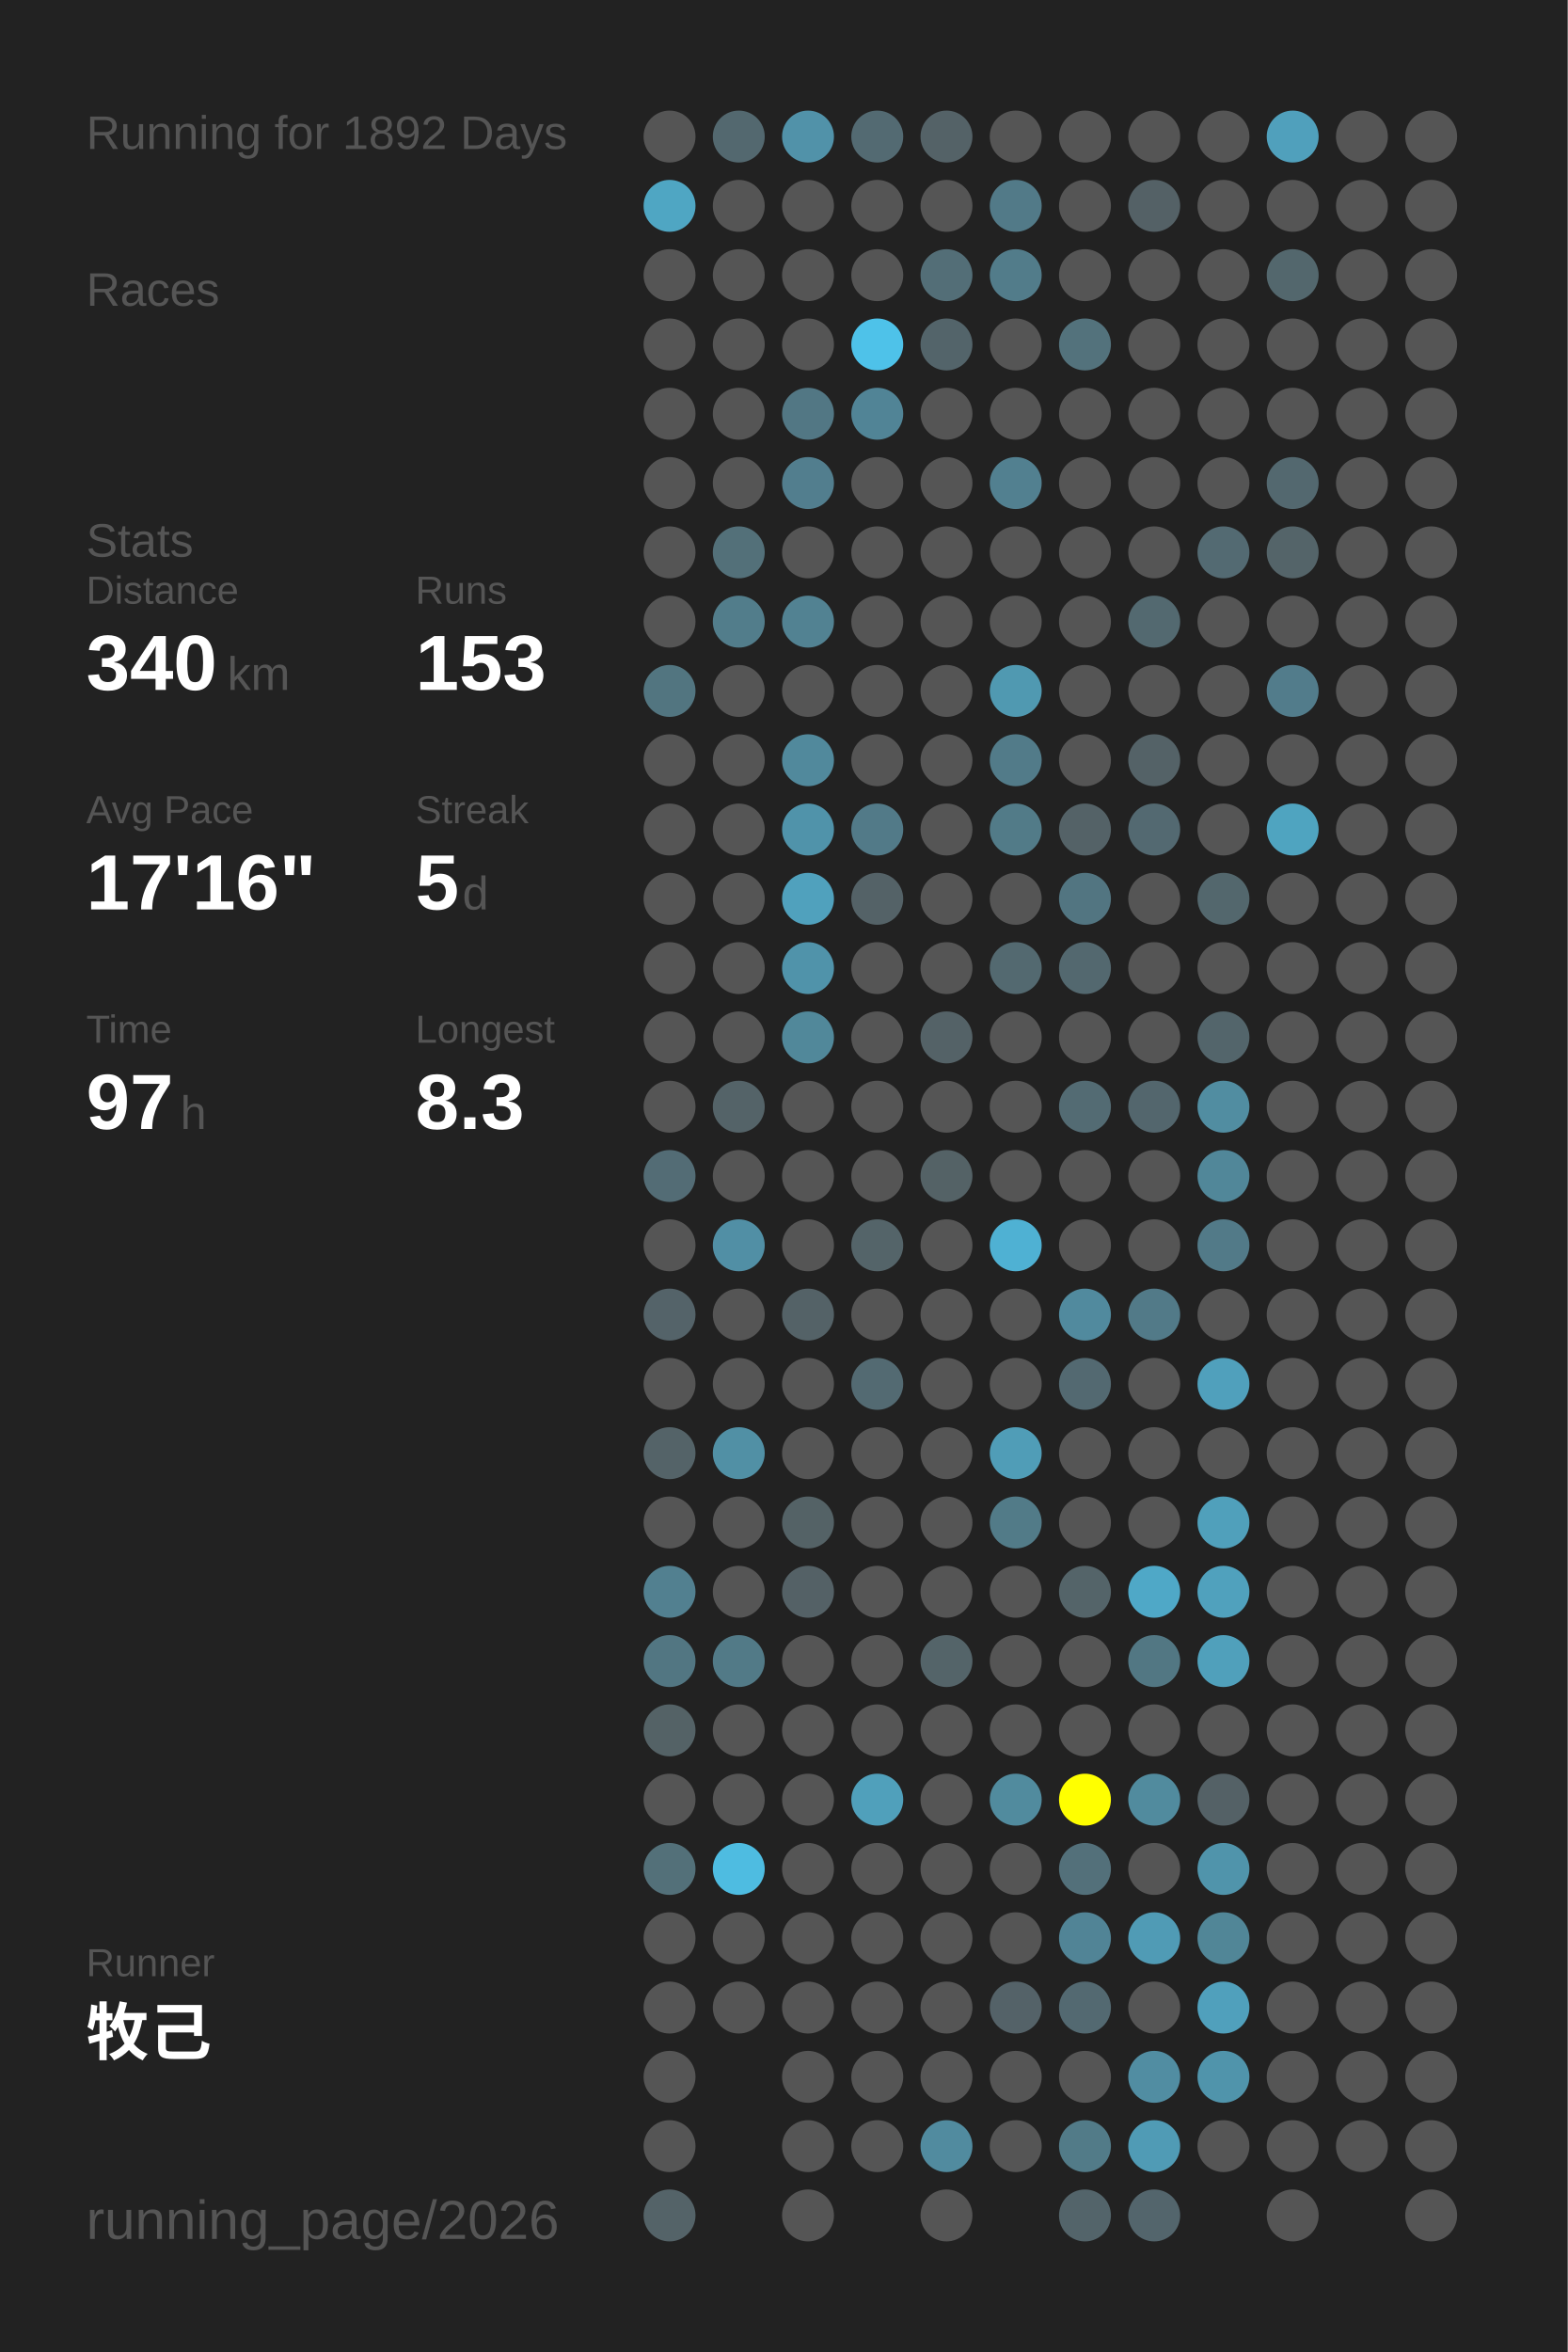
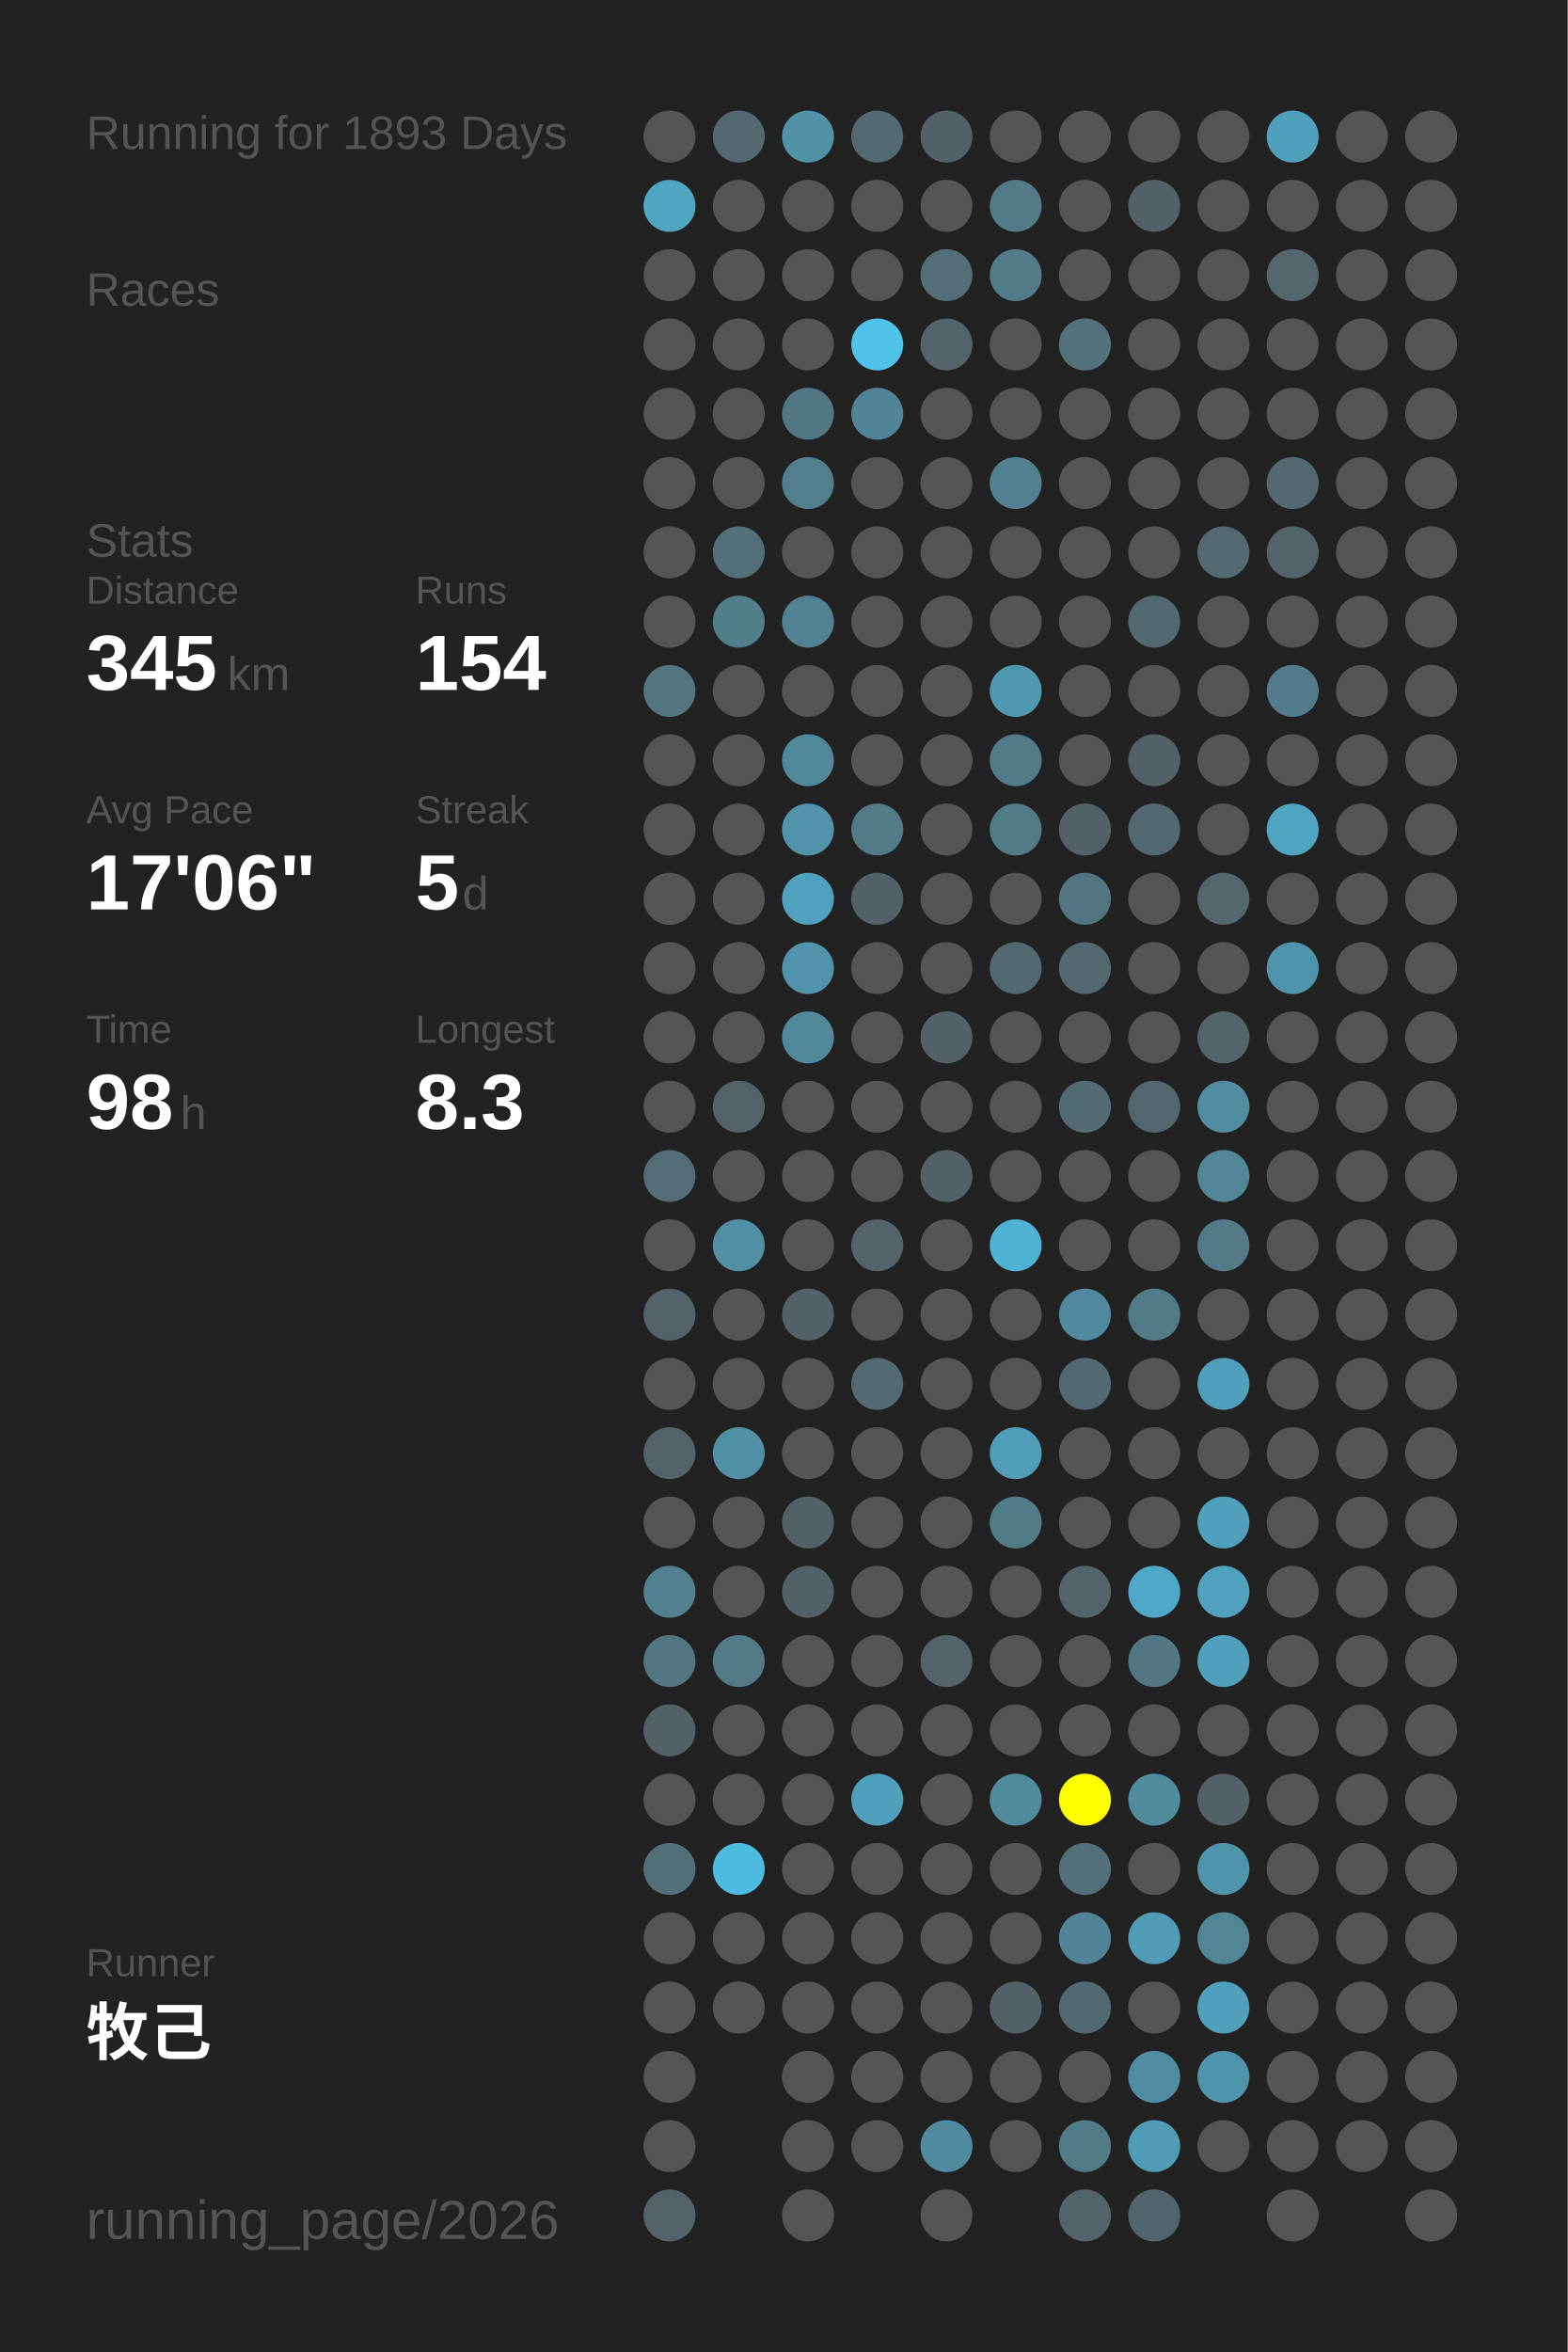
<svg xmlns="http://www.w3.org/2000/svg" baseProfile="full" height="300mm" version="1.1" viewBox="0,0,200,300" width="200mm">
  <defs />
  <rect fill="#222222" height="300" width="200" x="0" y="0" />
-   <text fill="#555555" style="font-size:6px; font-family:Arial;" x="11" y="19">Running for 1892 Days</text>
+   <text fill="#555555" style="font-size:6px; font-family:Arial;" x="11" y="19">Running for 1893 Days</text>
  <text fill="#555555" style="font-size:6px; font-family:Arial;" x="11" y="39">Races</text>
  <text fill="#555555" style="font-size:6px; font-family:Arial;" x="11" y="71">Stats</text>
  <text fill="#555555" style="font-size:5px; font-family:Arial;" x="11" y="77">Distance</text>
-   <text fill="#FFFFFF" style="font-size:10px; font-family:Arial; font-weight:bold;" x="11" y="88">340</text>
+   <text fill="#FFFFFF" style="font-size:10px; font-family:Arial; font-weight:bold;" x="11" y="88">345</text>
  <text fill="#555555" style="font-size:6px; font-family:Arial;" x="29" y="88">km</text>
  <text fill="#555555" style="font-size:5px; font-family:Arial;" x="53" y="77">Runs</text>
-   <text fill="#FFFFFF" style="font-size:10px; font-family:Arial; font-weight:bold;" x="53" y="88">153</text>
+   <text fill="#FFFFFF" style="font-size:10px; font-family:Arial; font-weight:bold;" x="53" y="88">154</text>
  <text fill="#555555" style="font-size:5px; font-family:Arial;" x="11" y="105">Avg Pace</text>
-   <text fill="#FFFFFF" style="font-size:10px; font-family:Arial; font-weight:bold;" x="11" y="116">17'16"</text>
+   <text fill="#FFFFFF" style="font-size:10px; font-family:Arial; font-weight:bold;" x="11" y="116">17'06"</text>
  <text fill="#555555" style="font-size:5px; font-family:Arial;" x="53" y="105">Streak</text>
  <text fill="#FFFFFF" style="font-size:10px; font-family:Arial; font-weight:bold;" x="53" y="116">5</text>
  <text fill="#555555" style="font-size:6px; font-family:Arial;" x="59" y="116">d</text>
  <text fill="#555555" style="font-size:5px; font-family:Arial;" x="11" y="133">Time</text>
-   <text fill="#FFFFFF" style="font-size:10px; font-family:Arial; font-weight:bold;" x="11" y="144">97</text>
+   <text fill="#FFFFFF" style="font-size:10px; font-family:Arial; font-weight:bold;" x="11" y="144">98</text>
  <text fill="#555555" style="font-size:6px; font-family:Arial;" x="23" y="144">h</text>
  <text fill="#555555" style="font-size:5px; font-family:Arial;" x="53" y="133">Longest</text>
  <text fill="#FFFFFF" style="font-size:10px; font-family:Arial; font-weight:bold;" x="53" y="144">8.3</text>
  <text fill="#555555" style="font-size:5px; font-family:Arial;" x="11" y="252.065">Runner</text>
  <text fill="#FFFFFF" style="font-size:8px; font-family:Arial; font-weight:bold;" x="11" y="262.065">牧己</text>
  <text fill="#555555" style="font-size:7px; font-family:Arial;" x="11" y="285.581">running_page/2026</text>
  <circle cx="85.417" cy="17.419" fill="#555555" r="3.312" />
  <circle cx="85.417" cy="26.258" fill="#4fa6c3" r="3.312" />
  <circle cx="85.417" cy="35.097" fill="#555555" r="3.312" />
  <circle cx="85.417" cy="43.935" fill="#555555" r="3.312" />
  <circle cx="85.417" cy="52.774" fill="#555555" r="3.312" />
  <circle cx="85.417" cy="61.613" fill="#555555" r="3.312" />
  <circle cx="85.417" cy="70.452" fill="#555555" r="3.312" />
  <circle cx="85.417" cy="79.29" fill="#555555" r="3.312" />
  <circle cx="85.417" cy="88.129" fill="#527580" r="3.312" />
  <circle cx="85.417" cy="96.968" fill="#555555" r="3.312" />
  <circle cx="85.417" cy="105.806" fill="#555555" r="3.312" />
  <circle cx="85.417" cy="114.645" fill="#555555" r="3.312" />
  <circle cx="85.417" cy="123.484" fill="#555555" r="3.312" />
  <circle cx="85.417" cy="132.323" fill="#555555" r="3.312" />
  <circle cx="85.417" cy="141.161" fill="#555555" r="3.312" />
  <circle cx="85.417" cy="150" fill="#536c75" r="3.312" />
  <circle cx="85.417" cy="158.839" fill="#555555" r="3.312" />
  <circle cx="85.417" cy="167.677" fill="#546369" r="3.312" />
  <circle cx="85.417" cy="176.516" fill="#555555" r="3.312" />
  <circle cx="85.417" cy="185.355" fill="#546368" r="3.312" />
  <circle cx="85.417" cy="194.194" fill="#555555" r="3.312" />
  <circle cx="85.417" cy="203.032" fill="#528090" r="3.312" />
  <circle cx="85.417" cy="211.871" fill="#527682" r="3.312" />
  <circle cx="85.417" cy="220.71" fill="#546266" r="3.312" />
  <circle cx="85.417" cy="229.548" fill="#555555" r="3.312" />
  <circle cx="85.417" cy="238.387" fill="#537079" r="3.312" />
  <circle cx="85.417" cy="247.226" fill="#555555" r="3.312" />
  <circle cx="85.417" cy="256.065" fill="#555555" r="3.312" />
  <circle cx="85.417" cy="264.903" fill="#555555" r="3.312" />
  <circle cx="85.417" cy="273.742" fill="#555555" r="3.312" />
  <circle cx="85.417" cy="282.581" fill="#546368" r="3.312" />
  <circle cx="94.25" cy="17.419" fill="#53686f" r="3.312" />
  <circle cx="94.25" cy="26.258" fill="#555555" r="3.312" />
  <circle cx="94.25" cy="35.097" fill="#555555" r="3.312" />
  <circle cx="94.25" cy="43.935" fill="#555555" r="3.312" />
  <circle cx="94.25" cy="52.774" fill="#555555" r="3.312" />
  <circle cx="94.25" cy="61.613" fill="#555555" r="3.312" />
  <circle cx="94.25" cy="70.452" fill="#537079" r="3.312" />
  <circle cx="94.25" cy="79.29" fill="#527d8b" r="3.312" />
  <circle cx="94.25" cy="88.129" fill="#555555" r="3.312" />
  <circle cx="94.25" cy="96.968" fill="#555555" r="3.312" />
  <circle cx="94.25" cy="105.806" fill="#555555" r="3.312" />
  <circle cx="94.25" cy="114.645" fill="#555555" r="3.312" />
  <circle cx="94.25" cy="123.484" fill="#555555" r="3.312" />
  <circle cx="94.25" cy="132.323" fill="#555555" r="3.312" />
  <circle cx="94.25" cy="141.161" fill="#546368" r="3.312" />
  <circle cx="94.25" cy="150" fill="#555555" r="3.312" />
  <circle cx="94.25" cy="158.839" fill="#518fa5" r="3.312" />
  <circle cx="94.25" cy="167.677" fill="#555555" r="3.312" />
  <circle cx="94.25" cy="176.516" fill="#555555" r="3.312" />
  <circle cx="94.25" cy="185.355" fill="#5190a5" r="3.312" />
  <circle cx="94.25" cy="194.194" fill="#555555" r="3.312" />
  <circle cx="94.25" cy="203.032" fill="#555555" r="3.312" />
  <circle cx="94.25" cy="211.871" fill="#527a87" r="3.312" />
  <circle cx="94.25" cy="220.71" fill="#555555" r="3.312" />
  <circle cx="94.25" cy="229.548" fill="#555555" r="3.312" />
  <circle cx="94.25" cy="238.387" fill="#4ebce1" r="3.312" />
  <circle cx="94.25" cy="247.226" fill="#555555" r="3.312" />
  <circle cx="94.25" cy="256.065" fill="#555555" r="3.312" />
  <circle cx="103.083" cy="17.419" fill="#5192a9" r="3.312" />
  <circle cx="103.083" cy="26.258" fill="#555555" r="3.312" />
  <circle cx="103.083" cy="35.097" fill="#555555" r="3.312" />
  <circle cx="103.083" cy="43.935" fill="#555555" r="3.312" />
  <circle cx="103.083" cy="52.774" fill="#527784" r="3.312" />
  <circle cx="103.083" cy="61.613" fill="#527e8e" r="3.312" />
  <circle cx="103.083" cy="70.452" fill="#555555" r="3.312" />
  <circle cx="103.083" cy="79.29" fill="#528292" r="3.312" />
  <circle cx="103.083" cy="88.129" fill="#555555" r="3.312" />
  <circle cx="103.083" cy="96.968" fill="#51899c" r="3.312" />
  <circle cx="103.083" cy="105.806" fill="#5093aa" r="3.312" />
  <circle cx="103.083" cy="114.645" fill="#50a1bd" r="3.312" />
  <circle cx="103.083" cy="123.484" fill="#5093aa" r="3.312" />
  <circle cx="103.083" cy="132.323" fill="#51889a" r="3.312" />
  <circle cx="103.083" cy="141.161" fill="#555555" r="3.312" />
  <circle cx="103.083" cy="150" fill="#555555" r="3.312" />
  <circle cx="103.083" cy="158.839" fill="#555555" r="3.312" />
  <circle cx="103.083" cy="167.677" fill="#546267" r="3.312" />
  <circle cx="103.083" cy="176.516" fill="#555555" r="3.312" />
  <circle cx="103.083" cy="185.355" fill="#555555" r="3.312" />
  <circle cx="103.083" cy="194.194" fill="#546266" r="3.312" />
  <circle cx="103.083" cy="203.032" fill="#546166" r="3.312" />
  <circle cx="103.083" cy="211.871" fill="#555555" r="3.312" />
  <circle cx="103.083" cy="220.71" fill="#555555" r="3.312" />
  <circle cx="103.083" cy="229.548" fill="#555555" r="3.312" />
  <circle cx="103.083" cy="238.387" fill="#555555" r="3.312" />
  <circle cx="103.083" cy="247.226" fill="#555555" r="3.312" />
  <circle cx="103.083" cy="256.065" fill="#555555" r="3.312" />
  <circle cx="103.083" cy="264.903" fill="#555555" r="3.312" />
  <circle cx="103.083" cy="273.742" fill="#555555" r="3.312" />
  <circle cx="103.083" cy="282.581" fill="#555555" r="3.312" />
  <circle cx="111.917" cy="17.419" fill="#536a72" r="3.312" />
  <circle cx="111.917" cy="26.258" fill="#555555" r="3.312" />
  <circle cx="111.917" cy="35.097" fill="#555555" r="3.312" />
  <circle cx="111.917" cy="43.935" fill="#4ec2e9" r="3.312" />
  <circle cx="111.917" cy="52.774" fill="#518496" r="3.312" />
  <circle cx="111.917" cy="61.613" fill="#555555" r="3.312" />
  <circle cx="111.917" cy="70.452" fill="#555555" r="3.312" />
  <circle cx="111.917" cy="79.29" fill="#555555" r="3.312" />
  <circle cx="111.917" cy="88.129" fill="#555555" r="3.312" />
  <circle cx="111.917" cy="96.968" fill="#555555" r="3.312" />
  <circle cx="111.917" cy="105.806" fill="#527a88" r="3.312" />
  <circle cx="111.917" cy="114.645" fill="#546267" r="3.312" />
  <circle cx="111.917" cy="123.484" fill="#555555" r="3.312" />
  <circle cx="111.917" cy="132.323" fill="#555555" r="3.312" />
  <circle cx="111.917" cy="141.161" fill="#555555" r="3.312" />
  <circle cx="111.917" cy="150" fill="#555555" r="3.312" />
  <circle cx="111.917" cy="158.839" fill="#546469" r="3.312" />
  <circle cx="111.917" cy="167.677" fill="#555555" r="3.312" />
  <circle cx="111.917" cy="176.516" fill="#536a72" r="3.312" />
  <circle cx="111.917" cy="185.355" fill="#555555" r="3.312" />
  <circle cx="111.917" cy="194.194" fill="#555555" r="3.312" />
  <circle cx="111.917" cy="203.032" fill="#555555" r="3.312" />
  <circle cx="111.917" cy="211.871" fill="#555555" r="3.312" />
  <circle cx="111.917" cy="220.71" fill="#555555" r="3.312" />
  <circle cx="111.917" cy="229.548" fill="#50a0bb" r="3.312" />
  <circle cx="111.917" cy="238.387" fill="#555555" r="3.312" />
  <circle cx="111.917" cy="247.226" fill="#555555" r="3.312" />
  <circle cx="111.917" cy="256.065" fill="#555555" r="3.312" />
  <circle cx="111.917" cy="264.903" fill="#555555" r="3.312" />
  <circle cx="111.917" cy="273.742" fill="#555555" r="3.312" />
  <circle cx="120.75" cy="17.419" fill="#546267" r="3.312" />
  <circle cx="120.75" cy="26.258" fill="#555555" r="3.312" />
  <circle cx="120.75" cy="35.097" fill="#536e77" r="3.312" />
  <circle cx="120.75" cy="43.935" fill="#53646a" r="3.312" />
  <circle cx="120.75" cy="52.774" fill="#555555" r="3.312" />
  <circle cx="120.75" cy="61.613" fill="#555555" r="3.312" />
  <circle cx="120.75" cy="70.452" fill="#555555" r="3.312" />
  <circle cx="120.75" cy="79.29" fill="#555555" r="3.312" />
  <circle cx="120.75" cy="88.129" fill="#555555" r="3.312" />
  <circle cx="120.75" cy="96.968" fill="#555555" r="3.312" />
  <circle cx="120.75" cy="105.806" fill="#555555" r="3.312" />
  <circle cx="120.75" cy="114.645" fill="#555555" r="3.312" />
  <circle cx="120.75" cy="123.484" fill="#555555" r="3.312" />
  <circle cx="120.75" cy="132.323" fill="#546267" r="3.312" />
  <circle cx="120.75" cy="141.161" fill="#555555" r="3.312" />
  <circle cx="120.75" cy="150" fill="#546266" r="3.312" />
  <circle cx="120.75" cy="158.839" fill="#555555" r="3.312" />
  <circle cx="120.75" cy="167.677" fill="#555555" r="3.312" />
  <circle cx="120.75" cy="176.516" fill="#555555" r="3.312" />
  <circle cx="120.75" cy="185.355" fill="#555555" r="3.312" />
  <circle cx="120.75" cy="194.194" fill="#555555" r="3.312" />
  <circle cx="120.75" cy="203.032" fill="#555555" r="3.312" />
  <circle cx="120.75" cy="211.871" fill="#546469" r="3.312" />
  <circle cx="120.75" cy="220.71" fill="#555555" r="3.312" />
  <circle cx="120.75" cy="229.548" fill="#555555" r="3.312" />
  <circle cx="120.75" cy="238.387" fill="#555555" r="3.312" />
  <circle cx="120.75" cy="247.226" fill="#555555" r="3.312" />
  <circle cx="120.75" cy="256.065" fill="#555555" r="3.312" />
  <circle cx="120.75" cy="264.903" fill="#555555" r="3.312" />
  <circle cx="120.75" cy="273.742" fill="#518b9f" r="3.312" />
  <circle cx="120.75" cy="282.581" fill="#555555" r="3.312" />
  <circle cx="129.583" cy="17.419" fill="#555555" r="3.312" />
  <circle cx="129.583" cy="26.258" fill="#527a88" r="3.312" />
  <circle cx="129.583" cy="35.097" fill="#527c8a" r="3.312" />
  <circle cx="129.583" cy="43.935" fill="#555555" r="3.312" />
  <circle cx="129.583" cy="52.774" fill="#555555" r="3.312" />
  <circle cx="129.583" cy="61.613" fill="#528090" r="3.312" />
  <circle cx="129.583" cy="70.452" fill="#555555" r="3.312" />
  <circle cx="129.583" cy="79.29" fill="#555555" r="3.312" />
  <circle cx="129.583" cy="88.129" fill="#5099b1" r="3.312" />
  <circle cx="129.583" cy="96.968" fill="#527b89" r="3.312" />
  <circle cx="129.583" cy="105.806" fill="#527b88" r="3.312" />
  <circle cx="129.583" cy="114.645" fill="#555555" r="3.312" />
  <circle cx="129.583" cy="123.484" fill="#536970" r="3.312" />
  <circle cx="129.583" cy="132.323" fill="#555555" r="3.312" />
  <circle cx="129.583" cy="141.161" fill="#555555" r="3.312" />
  <circle cx="129.583" cy="150" fill="#555555" r="3.312" />
  <circle cx="129.583" cy="158.839" fill="#4fb1d3" r="3.312" />
  <circle cx="129.583" cy="167.677" fill="#555555" r="3.312" />
  <circle cx="129.583" cy="176.516" fill="#555555" r="3.312" />
  <circle cx="129.583" cy="185.355" fill="#509db7" r="3.312" />
  <circle cx="129.583" cy="194.194" fill="#527b88" r="3.312" />
  <circle cx="129.583" cy="203.032" fill="#555555" r="3.312" />
  <circle cx="129.583" cy="211.871" fill="#555555" r="3.312" />
  <circle cx="129.583" cy="220.71" fill="#555555" r="3.312" />
  <circle cx="129.583" cy="229.548" fill="#518b9e" r="3.312" />
  <circle cx="129.583" cy="238.387" fill="#555555" r="3.312" />
  <circle cx="129.583" cy="247.226" fill="#555555" r="3.312" />
  <circle cx="129.583" cy="256.065" fill="#546268" r="3.312" />
  <circle cx="129.583" cy="264.903" fill="#555555" r="3.312" />
  <circle cx="129.583" cy="273.742" fill="#555555" r="3.312" />
  <circle cx="138.417" cy="17.419" fill="#555555" r="3.312" />
  <circle cx="138.417" cy="26.258" fill="#555555" r="3.312" />
  <circle cx="138.417" cy="35.097" fill="#555555" r="3.312" />
  <circle cx="138.417" cy="43.935" fill="#53727c" r="3.312" />
  <circle cx="138.417" cy="52.774" fill="#555555" r="3.312" />
  <circle cx="138.417" cy="61.613" fill="#555555" r="3.312" />
  <circle cx="138.417" cy="70.452" fill="#555555" r="3.312" />
  <circle cx="138.417" cy="79.29" fill="#555555" r="3.312" />
  <circle cx="138.417" cy="88.129" fill="#555555" r="3.312" />
  <circle cx="138.417" cy="96.968" fill="#555555" r="3.312" />
  <circle cx="138.417" cy="105.806" fill="#546267" r="3.312" />
  <circle cx="138.417" cy="114.645" fill="#527581" r="3.312" />
  <circle cx="138.417" cy="123.484" fill="#53686f" r="3.312" />
  <circle cx="138.417" cy="132.323" fill="#555555" r="3.312" />
  <circle cx="138.417" cy="141.161" fill="#536b73" r="3.312" />
  <circle cx="138.417" cy="150" fill="#555555" r="3.312" />
  <circle cx="138.417" cy="158.839" fill="#555555" r="3.312" />
  <circle cx="138.417" cy="167.677" fill="#518a9e" r="3.312" />
  <circle cx="138.417" cy="176.516" fill="#536971" r="3.312" />
  <circle cx="138.417" cy="185.355" fill="#555555" r="3.312" />
  <circle cx="138.417" cy="194.194" fill="#555555" r="3.312" />
  <circle cx="138.417" cy="203.032" fill="#546469" r="3.312" />
  <circle cx="138.417" cy="211.871" fill="#555555" r="3.312" />
  <circle cx="138.417" cy="220.71" fill="#555555" r="3.312" />
  <circle cx="138.417" cy="229.548" fill="#FFFF00" r="3.312" />
  <circle cx="138.417" cy="238.387" fill="#53707a" r="3.312" />
  <circle cx="138.417" cy="247.226" fill="#518496" r="3.312" />
  <circle cx="138.417" cy="256.065" fill="#536971" r="3.312" />
  <circle cx="138.417" cy="264.903" fill="#555555" r="3.312" />
  <circle cx="138.417" cy="273.742" fill="#527b88" r="3.312" />
  <circle cx="138.417" cy="282.581" fill="#53646a" r="3.312" />
  <circle cx="147.25" cy="17.419" fill="#555555" r="3.312" />
  <circle cx="147.25" cy="26.258" fill="#546166" r="3.312" />
  <circle cx="147.25" cy="35.097" fill="#555555" r="3.312" />
  <circle cx="147.25" cy="43.935" fill="#555555" r="3.312" />
  <circle cx="147.25" cy="52.774" fill="#555555" r="3.312" />
  <circle cx="147.25" cy="61.613" fill="#555555" r="3.312" />
  <circle cx="147.25" cy="70.452" fill="#555555" r="3.312" />
  <circle cx="147.25" cy="79.29" fill="#536970" r="3.312" />
  <circle cx="147.25" cy="88.129" fill="#555555" r="3.312" />
  <circle cx="147.25" cy="96.968" fill="#546267" r="3.312" />
  <circle cx="147.25" cy="105.806" fill="#536971" r="3.312" />
  <circle cx="147.25" cy="114.645" fill="#555555" r="3.312" />
  <circle cx="147.25" cy="123.484" fill="#555555" r="3.312" />
  <circle cx="147.25" cy="132.323" fill="#555555" r="3.312" />
  <circle cx="147.25" cy="141.161" fill="#53666d" r="3.312" />
  <circle cx="147.25" cy="150" fill="#555555" r="3.312" />
  <circle cx="147.25" cy="158.839" fill="#555555" r="3.312" />
  <circle cx="147.25" cy="167.677" fill="#527a88" r="3.312" />
  <circle cx="147.25" cy="176.516" fill="#555555" r="3.312" />
  <circle cx="147.25" cy="185.355" fill="#555555" r="3.312" />
  <circle cx="147.25" cy="194.194" fill="#555555" r="3.312" />
  <circle cx="147.25" cy="203.032" fill="#4fa8c7" r="3.312" />
  <circle cx="147.25" cy="211.871" fill="#527783" r="3.312" />
  <circle cx="147.25" cy="220.71" fill="#555555" r="3.312" />
  <circle cx="147.25" cy="229.548" fill="#518b9e" r="3.312" />
  <circle cx="147.25" cy="238.387" fill="#555555" r="3.312" />
  <circle cx="147.25" cy="247.226" fill="#509bb5" r="3.312" />
  <circle cx="147.25" cy="256.065" fill="#555555" r="3.312" />
  <circle cx="147.25" cy="264.903" fill="#518da2" r="3.312" />
  <circle cx="147.25" cy="273.742" fill="#509bb5" r="3.312" />
  <circle cx="147.25" cy="282.581" fill="#53656c" r="3.312" />
  <circle cx="156.083" cy="17.419" fill="#555555" r="3.312" />
  <circle cx="156.083" cy="26.258" fill="#555555" r="3.312" />
  <circle cx="156.083" cy="35.097" fill="#555555" r="3.312" />
  <circle cx="156.083" cy="43.935" fill="#555555" r="3.312" />
  <circle cx="156.083" cy="52.774" fill="#555555" r="3.312" />
  <circle cx="156.083" cy="61.613" fill="#555555" r="3.312" />
  <circle cx="156.083" cy="70.452" fill="#536a72" r="3.312" />
  <circle cx="156.083" cy="79.29" fill="#555555" r="3.312" />
  <circle cx="156.083" cy="88.129" fill="#555555" r="3.312" />
  <circle cx="156.083" cy="96.968" fill="#555555" r="3.312" />
  <circle cx="156.083" cy="105.806" fill="#555555" r="3.312" />
  <circle cx="156.083" cy="114.645" fill="#53676d" r="3.312" />
  <circle cx="156.083" cy="123.484" fill="#555555" r="3.312" />
  <circle cx="156.083" cy="132.323" fill="#53656b" r="3.312" />
  <circle cx="156.083" cy="141.161" fill="#518da1" r="3.312" />
  <circle cx="156.083" cy="150" fill="#518799" r="3.312" />
  <circle cx="156.083" cy="158.839" fill="#527a88" r="3.312" />
  <circle cx="156.083" cy="167.677" fill="#555555" r="3.312" />
  <circle cx="156.083" cy="176.516" fill="#50a0bc" r="3.312" />
  <circle cx="156.083" cy="185.355" fill="#555555" r="3.312" />
  <circle cx="156.083" cy="194.194" fill="#50a0bb" r="3.312" />
  <circle cx="156.083" cy="203.032" fill="#50a1bd" r="3.312" />
  <circle cx="156.083" cy="211.871" fill="#50a0bb" r="3.312" />
  <circle cx="156.083" cy="220.71" fill="#555555" r="3.312" />
  <circle cx="156.083" cy="229.548" fill="#546166" r="3.312" />
  <circle cx="156.083" cy="238.387" fill="#5094ab" r="3.312" />
  <circle cx="156.083" cy="247.226" fill="#518697" r="3.312" />
  <circle cx="156.083" cy="256.065" fill="#50a0bc" r="3.312" />
  <circle cx="156.083" cy="264.903" fill="#5094ab" r="3.312" />
  <circle cx="156.083" cy="273.742" fill="#555555" r="3.312" />
  <circle cx="164.917" cy="17.419" fill="#50a0bc" r="3.312" />
  <circle cx="164.917" cy="26.258" fill="#555555" r="3.312" />
  <circle cx="164.917" cy="35.097" fill="#53676d" r="3.312" />
  <circle cx="164.917" cy="43.935" fill="#555555" r="3.312" />
  <circle cx="164.917" cy="52.774" fill="#555555" r="3.312" />
  <circle cx="164.917" cy="61.613" fill="#53686f" r="3.312" />
  <circle cx="164.917" cy="70.452" fill="#546469" r="3.312" />
  <circle cx="164.917" cy="79.29" fill="#555555" r="3.312" />
  <circle cx="164.917" cy="88.129" fill="#527c8b" r="3.312" />
  <circle cx="164.917" cy="96.968" fill="#555555" r="3.312" />
  <circle cx="164.917" cy="105.806" fill="#4fa4c0" r="3.312" />
  <circle cx="164.917" cy="114.645" fill="#555555" r="3.312" />
-   <circle cx="164.917" cy="123.484" fill="#555555" r="3.312" />
+   <circle cx="164.917" cy="123.484" fill="#5094ab" r="3.312" />
  <circle cx="164.917" cy="132.323" fill="#555555" r="3.312" />
  <circle cx="164.917" cy="141.161" fill="#555555" r="3.312" />
  <circle cx="164.917" cy="150" fill="#555555" r="3.312" />
  <circle cx="164.917" cy="158.839" fill="#555555" r="3.312" />
  <circle cx="164.917" cy="167.677" fill="#555555" r="3.312" />
  <circle cx="164.917" cy="176.516" fill="#555555" r="3.312" />
  <circle cx="164.917" cy="185.355" fill="#555555" r="3.312" />
  <circle cx="164.917" cy="194.194" fill="#555555" r="3.312" />
  <circle cx="164.917" cy="203.032" fill="#555555" r="3.312" />
  <circle cx="164.917" cy="211.871" fill="#555555" r="3.312" />
  <circle cx="164.917" cy="220.71" fill="#555555" r="3.312" />
  <circle cx="164.917" cy="229.548" fill="#555555" r="3.312" />
  <circle cx="164.917" cy="238.387" fill="#555555" r="3.312" />
  <circle cx="164.917" cy="247.226" fill="#555555" r="3.312" />
  <circle cx="164.917" cy="256.065" fill="#555555" r="3.312" />
  <circle cx="164.917" cy="264.903" fill="#555555" r="3.312" />
  <circle cx="164.917" cy="273.742" fill="#555555" r="3.312" />
  <circle cx="164.917" cy="282.581" fill="#555555" r="3.312" />
  <circle cx="173.75" cy="17.419" fill="#555555" r="3.312" />
  <circle cx="173.75" cy="26.258" fill="#555555" r="3.312" />
  <circle cx="173.75" cy="35.097" fill="#555555" r="3.312" />
  <circle cx="173.75" cy="43.935" fill="#555555" r="3.312" />
  <circle cx="173.75" cy="52.774" fill="#555555" r="3.312" />
  <circle cx="173.75" cy="61.613" fill="#555555" r="3.312" />
  <circle cx="173.75" cy="70.452" fill="#555555" r="3.312" />
  <circle cx="173.75" cy="79.29" fill="#555555" r="3.312" />
  <circle cx="173.75" cy="88.129" fill="#555555" r="3.312" />
  <circle cx="173.75" cy="96.968" fill="#555555" r="3.312" />
  <circle cx="173.75" cy="105.806" fill="#555555" r="3.312" />
  <circle cx="173.75" cy="114.645" fill="#555555" r="3.312" />
  <circle cx="173.75" cy="123.484" fill="#555555" r="3.312" />
  <circle cx="173.75" cy="132.323" fill="#555555" r="3.312" />
  <circle cx="173.75" cy="141.161" fill="#555555" r="3.312" />
  <circle cx="173.75" cy="150" fill="#555555" r="3.312" />
  <circle cx="173.75" cy="158.839" fill="#555555" r="3.312" />
  <circle cx="173.75" cy="167.677" fill="#555555" r="3.312" />
  <circle cx="173.75" cy="176.516" fill="#555555" r="3.312" />
  <circle cx="173.75" cy="185.355" fill="#555555" r="3.312" />
  <circle cx="173.75" cy="194.194" fill="#555555" r="3.312" />
  <circle cx="173.75" cy="203.032" fill="#555555" r="3.312" />
  <circle cx="173.75" cy="211.871" fill="#555555" r="3.312" />
  <circle cx="173.75" cy="220.71" fill="#555555" r="3.312" />
  <circle cx="173.75" cy="229.548" fill="#555555" r="3.312" />
  <circle cx="173.75" cy="238.387" fill="#555555" r="3.312" />
  <circle cx="173.75" cy="247.226" fill="#555555" r="3.312" />
  <circle cx="173.75" cy="256.065" fill="#555555" r="3.312" />
  <circle cx="173.75" cy="264.903" fill="#555555" r="3.312" />
  <circle cx="173.75" cy="273.742" fill="#555555" r="3.312" />
  <circle cx="182.583" cy="17.419" fill="#555555" r="3.312" />
  <circle cx="182.583" cy="26.258" fill="#555555" r="3.312" />
  <circle cx="182.583" cy="35.097" fill="#555555" r="3.312" />
  <circle cx="182.583" cy="43.935" fill="#555555" r="3.312" />
  <circle cx="182.583" cy="52.774" fill="#555555" r="3.312" />
  <circle cx="182.583" cy="61.613" fill="#555555" r="3.312" />
  <circle cx="182.583" cy="70.452" fill="#555555" r="3.312" />
  <circle cx="182.583" cy="79.29" fill="#555555" r="3.312" />
  <circle cx="182.583" cy="88.129" fill="#555555" r="3.312" />
  <circle cx="182.583" cy="96.968" fill="#555555" r="3.312" />
  <circle cx="182.583" cy="105.806" fill="#555555" r="3.312" />
  <circle cx="182.583" cy="114.645" fill="#555555" r="3.312" />
  <circle cx="182.583" cy="123.484" fill="#555555" r="3.312" />
  <circle cx="182.583" cy="132.323" fill="#555555" r="3.312" />
  <circle cx="182.583" cy="141.161" fill="#555555" r="3.312" />
  <circle cx="182.583" cy="150" fill="#555555" r="3.312" />
  <circle cx="182.583" cy="158.839" fill="#555555" r="3.312" />
  <circle cx="182.583" cy="167.677" fill="#555555" r="3.312" />
  <circle cx="182.583" cy="176.516" fill="#555555" r="3.312" />
  <circle cx="182.583" cy="185.355" fill="#555555" r="3.312" />
  <circle cx="182.583" cy="194.194" fill="#555555" r="3.312" />
  <circle cx="182.583" cy="203.032" fill="#555555" r="3.312" />
  <circle cx="182.583" cy="211.871" fill="#555555" r="3.312" />
  <circle cx="182.583" cy="220.71" fill="#555555" r="3.312" />
  <circle cx="182.583" cy="229.548" fill="#555555" r="3.312" />
  <circle cx="182.583" cy="238.387" fill="#555555" r="3.312" />
  <circle cx="182.583" cy="247.226" fill="#555555" r="3.312" />
  <circle cx="182.583" cy="256.065" fill="#555555" r="3.312" />
  <circle cx="182.583" cy="264.903" fill="#555555" r="3.312" />
  <circle cx="182.583" cy="273.742" fill="#555555" r="3.312" />
  <circle cx="182.583" cy="282.581" fill="#555555" r="3.312" />
</svg>
